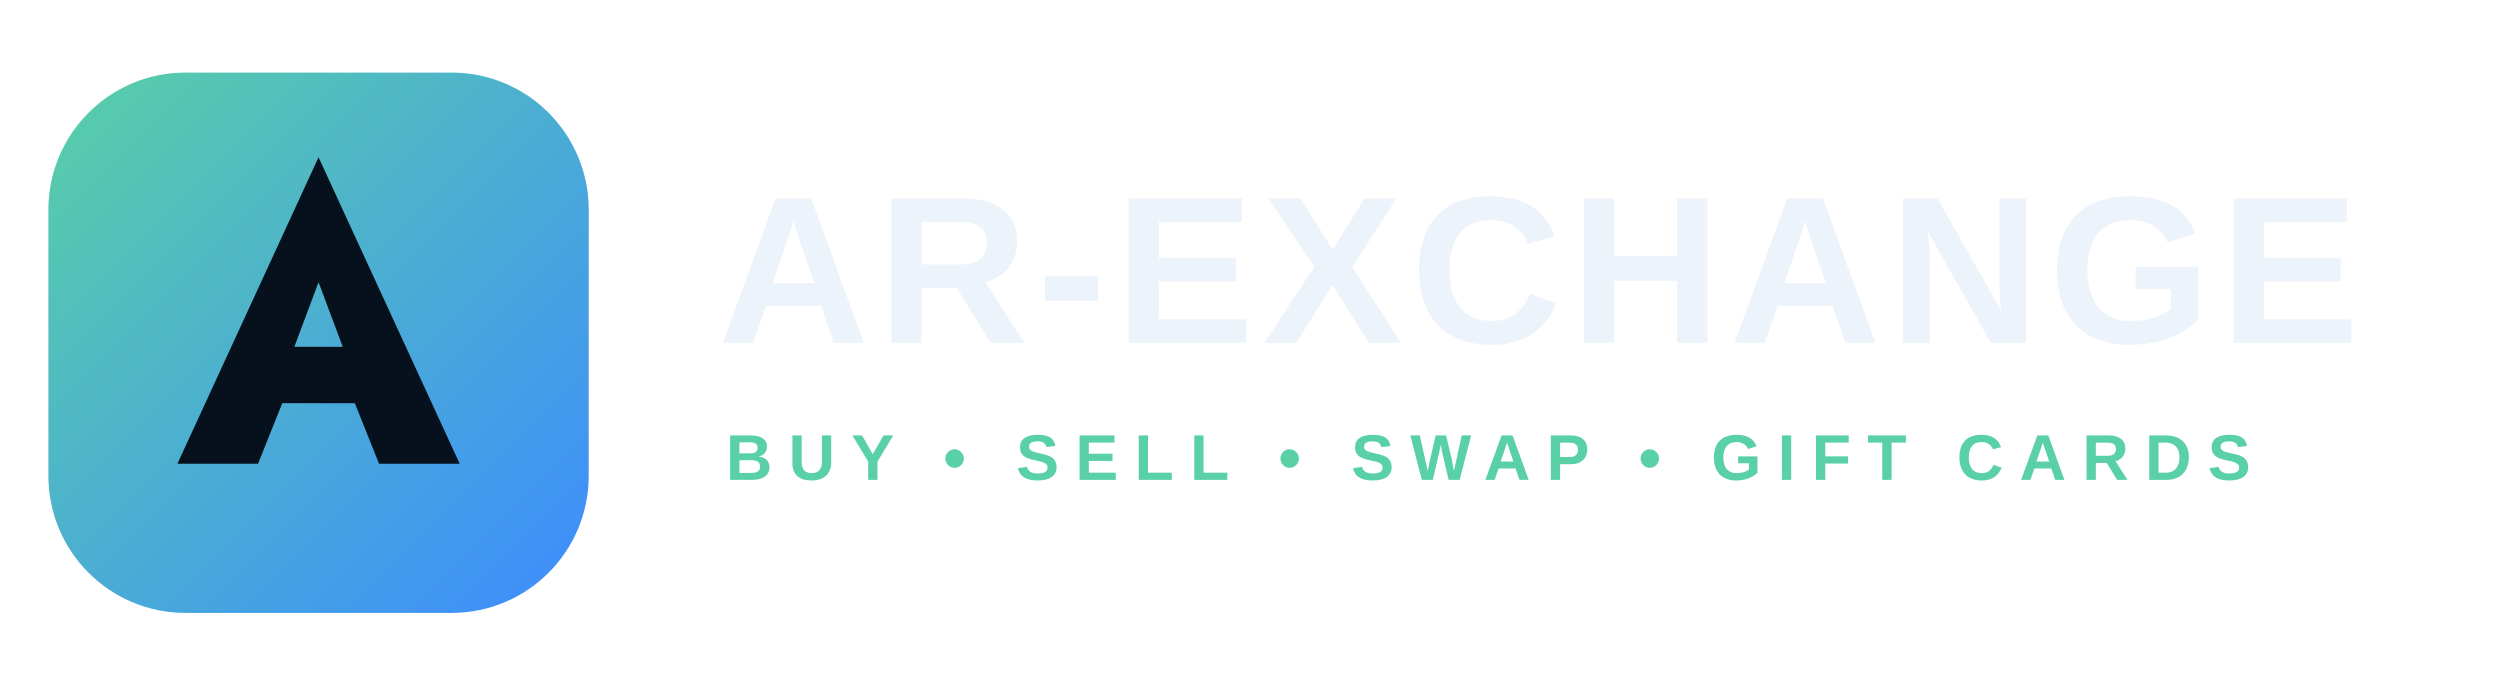
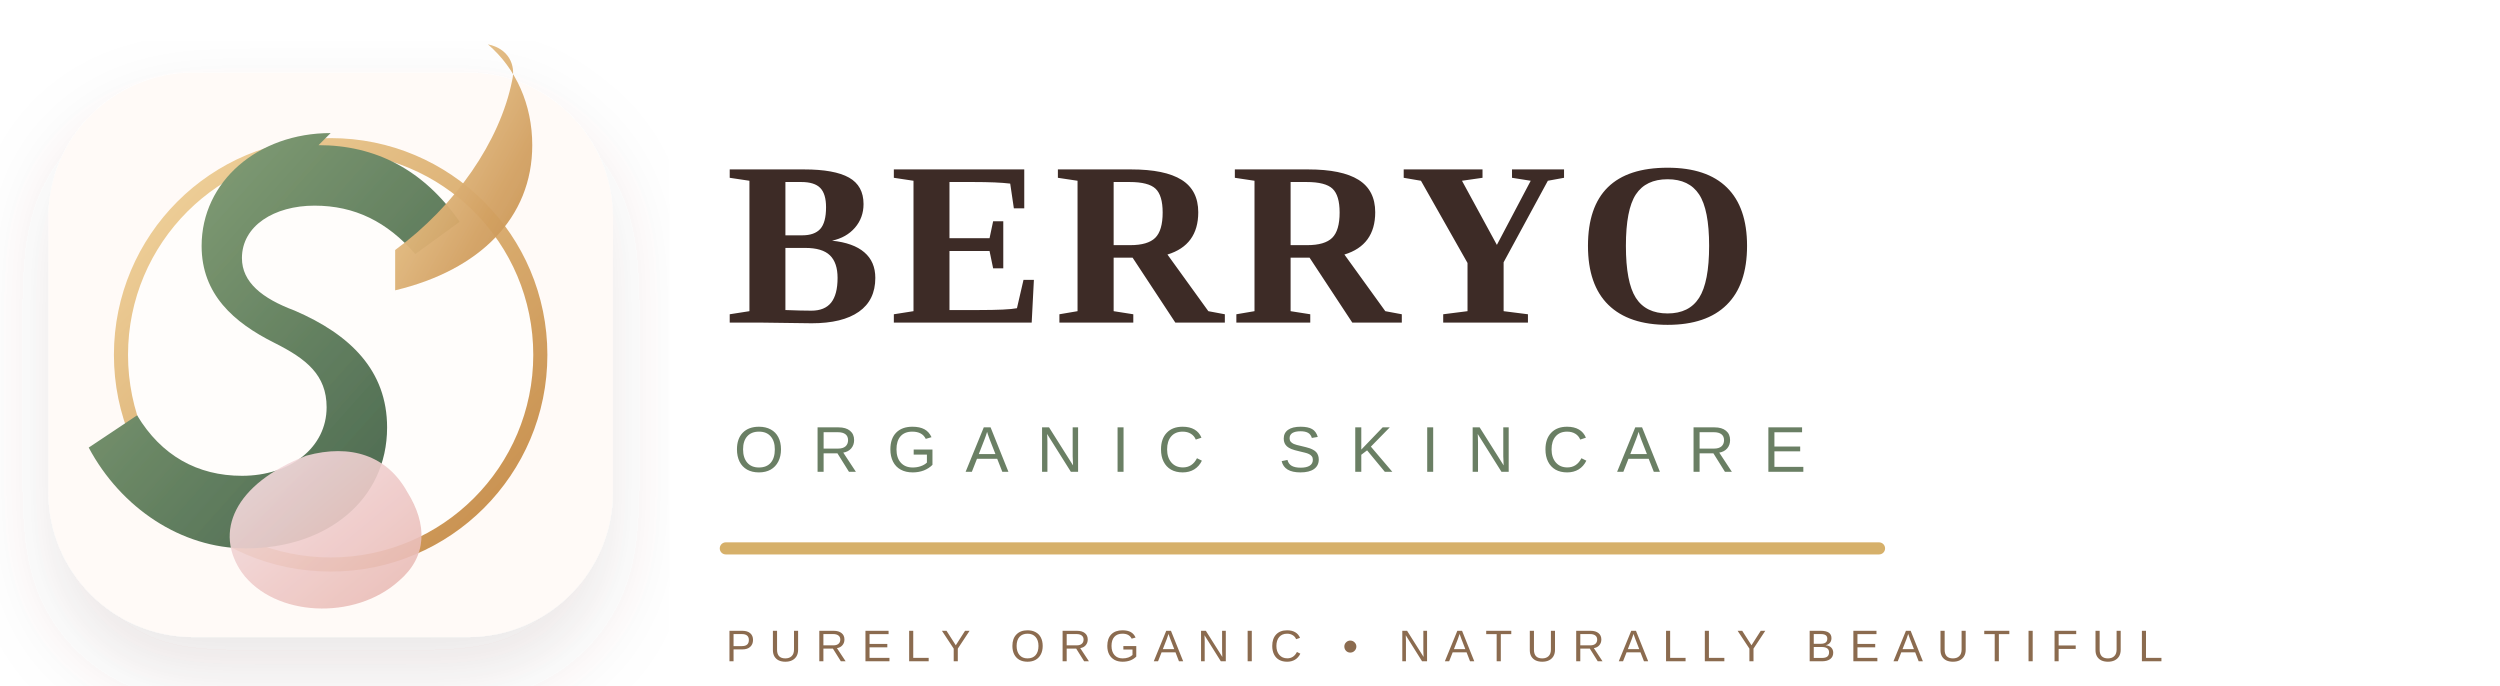
<svg xmlns="http://www.w3.org/2000/svg" viewBox="0 0 620 170" role="img" aria-labelledby="title desc">
  <defs>
-     <linearGradient id="accent" x1="0" x2="1" y1="0" y2="1">
-       <stop offset="0%" stop-color="#59d0a6" />
-       <stop offset="100%" stop-color="#3d8bff" />
+     <linearGradient id="rose" x1="0" x2="1" y1="0" y2="1">
+       <stop offset="0%" stop-color="#f5dfe4" />
+       <stop offset="100%" stop-color="#e8b7b0" />
    </linearGradient>
+     <linearGradient id="gold" x1="0" x2="1" y1="0" y2="1">
+       <stop offset="0%" stop-color="#f3d7a2" />
+       <stop offset="100%" stop-color="#c48946" />
+     </linearGradient>
+     <linearGradient id="leaf" x1="0" x2="1" y1="0" y2="1">
+       <stop offset="0%" stop-color="#8ea97d" />
+       <stop offset="100%" stop-color="#415f49" />
+     </linearGradient>
+     <filter id="shadow" x="-10%" y="-10%" width="120%" height="120%">
+       <feDropShadow dx="0" dy="10" stdDeviation="10" flood-color="#664d41" flood-opacity="0.13" />
+     </filter>
  </defs>
-   <rect x="12" y="18" width="134" height="134" rx="34" fill="url(#accent)" />
-   <path d="m79 39-35 76h20l6-15h18l6 15h20L79 39Zm0 31 6 16H73l6-16Z" fill="#07111d" />
-   <text x="178" y="85" font-family="Arial, sans-serif" font-size="52" font-weight="800" letter-spacing="2" fill="#edf3fa">AR-EXCHANGE</text>
-   <text x="180" y="119" font-family="Arial, sans-serif" font-size="16" font-weight="700" letter-spacing="4" fill="#59d0a6">BUY • SELL • SWAP • GIFT CARDS</text>
+   <g filter="url(#shadow)">
+     <rect x="12" y="18" width="140" height="140" rx="36" fill="#fffaf7" />
+     <circle cx="82" cy="88" r="52" fill="#fffdfb" stroke="url(#gold)" stroke-width="3.5" />
+     <path d="M82 33c-18 0-32 12-32 28 0 12 8 19 18 24 8 4 13 8 13 16 0 10-9 17-21 17-11 0-20-5-26-15l-12 8c8 15 23 25 39 25 20 0 35-12 35-30 0-14-9-23-23-29-8-3-13-7-13-13 0-8 8-13 18-13 10 0 18 4 25 12l11-8c-9-13-21-19-35-19z" fill="url(#leaf)" />
+     <path d="M98 62c15-11 26-27 29-42 1-4-1-8-6-9 7 6 11 15 11 25 0 18-13 31-34 36z" fill="url(#gold)" opacity="0.95" />
+     <path d="M76 113c11-3 20 0 25 9 5 8 5 16-2 22-11 10-31 9-39-2-7-10-2-22 16-29z" fill="url(#rose)" opacity="0.9" />
+   </g>
+   <g transform="translate(180 28)">
+     <text x="0" y="52" font-family="Georgia, 'Times New Roman', serif" font-size="58" font-weight="700" letter-spacing="2" fill="#3d2b26">BERRYO</text>
+     <text x="2" y="89" font-family="Arial, sans-serif" font-size="16" letter-spacing="7" fill="#6a7f64">ORGANIC SKINCARE</text>
+     <line x1="0" y1="108" x2="286" y2="108" stroke="#d6b06a" stroke-width="3" stroke-linecap="round" />
+     <text x="0" y="136" font-family="Arial, sans-serif" font-size="11" letter-spacing="3.5" fill="#8b6b4f">PURELY ORGANIC • NATURALLY BEAUTIFUL</text>
+   </g>
</svg>
